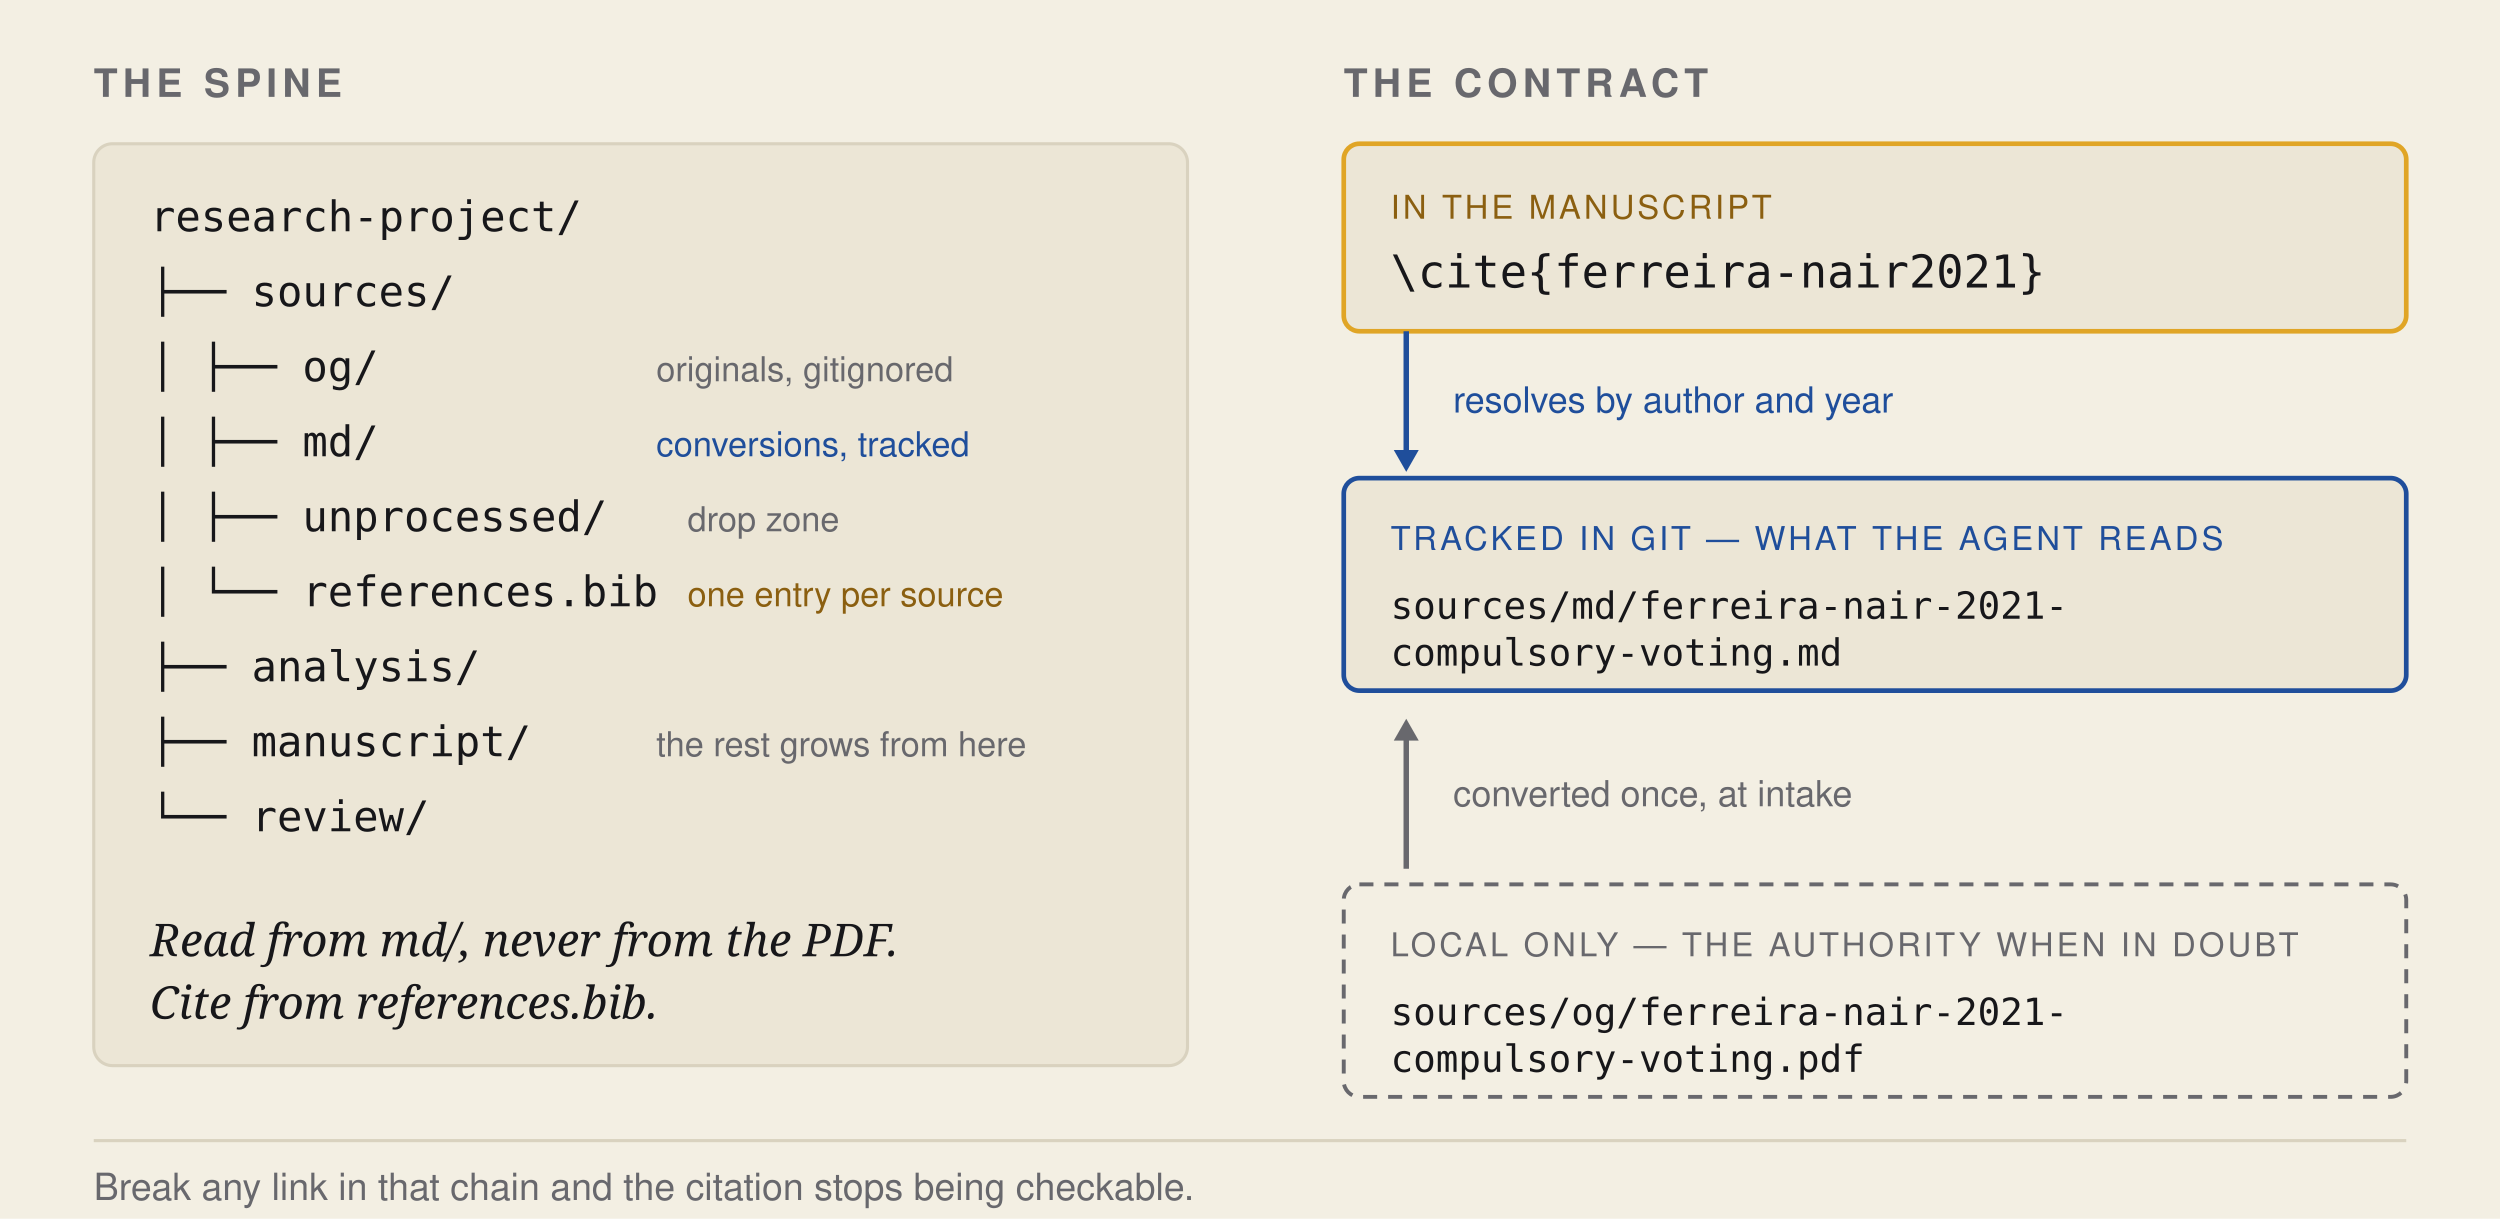
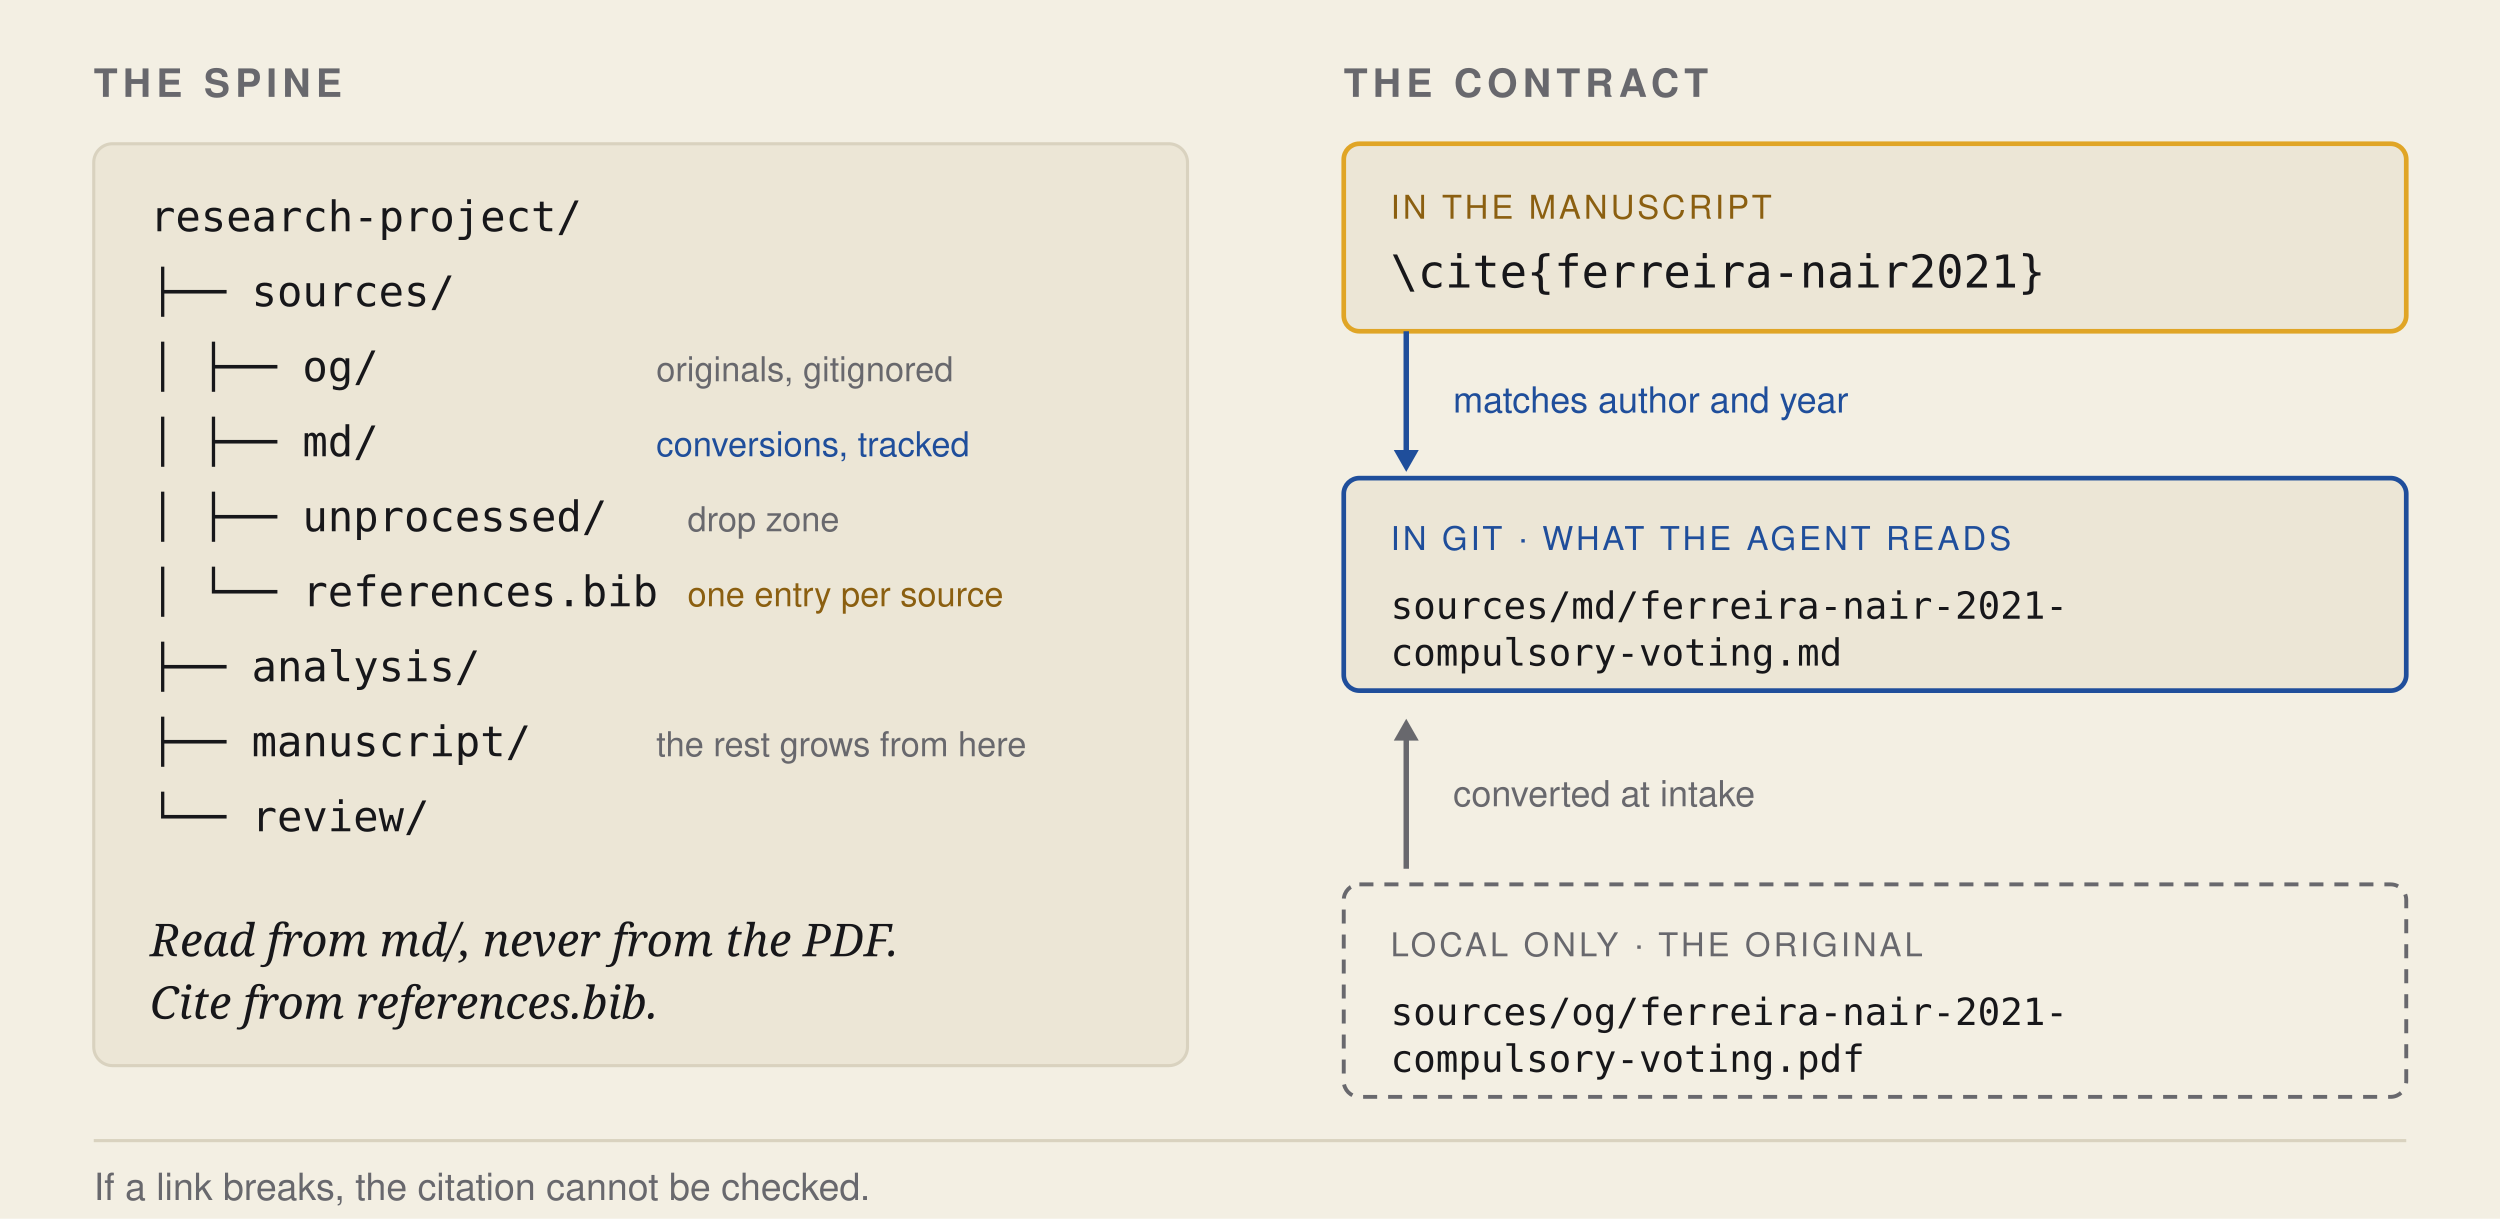
- <svg xmlns="http://www.w3.org/2000/svg" viewBox="0 0 1600 780" width="1600" height="780" role="img" aria-label="On the left, the folder layout of a research repository, with originals gitignored, Markdown conversions tracked, a drop zone, and a bibliography. On the right, the contract: a citation key resolves by author and year to a tracked Markdown file, which was converted at intake from an original kept on local disk.">
+ <svg xmlns="http://www.w3.org/2000/svg" viewBox="0 0 1600 780" width="1600" height="780" role="img" aria-label="On the left, the folder layout of a research repository, with originals gitignored, Markdown conversions tracked, a drop zone, and a bibliography. On the right, the contract: a citation key matches by author and year to a tracked Markdown file, converted at intake from an original kept on local disk. If a link breaks, the citation cannot be checked.">
  <rect width="1600" height="780" fill="#F3EFE3" />
  <text x="60" y="62" font-family="-apple-system,Segoe UI,Helvetica,Arial,sans-serif" font-size="25" font-weight="600" letter-spacing="3.4" fill="#68686D">THE SPINE</text>
  <text x="860" y="62" font-family="-apple-system,Segoe UI,Helvetica,Arial,sans-serif" font-size="25" font-weight="600" letter-spacing="3.4" fill="#68686D">THE CONTRACT</text>
  <rect x="60" y="92" width="700" height="590" rx="12" fill="#ECE6D6" stroke="#d9d2bf" stroke-width="2" />
  <g font-family="Menlo,Consolas,monospace" font-size="27" fill="#17171A">
    <text x="96" y="148">research-project/</text>
    <text x="96" y="196">├── sources/</text>
    <text x="96" y="244">│   ├── og/</text>
    <text x="96" y="292">│   ├── md/</text>
    <text x="96" y="340">│   ├── unprocessed/</text>
    <text x="96" y="388">│   └── references.bib</text>
    <text x="96" y="436">├── analysis/</text>
    <text x="96" y="484">├── manuscript/</text>
    <text x="96" y="532">└── review/</text>
  </g>
  <g font-family="-apple-system,Segoe UI,Helvetica,Arial,sans-serif" font-size="22">
    <text x="420" y="244" fill="#68686D">originals, gitignored</text>
    <text x="420" y="292" fill="#1F4E9B">conversions, tracked</text>
    <text x="440" y="340" fill="#68686D">drop zone</text>
    <text x="440" y="388" fill="#8B5F10">one entry per source</text>
    <text x="420" y="484" fill="#68686D">the rest grows from here</text>
  </g>
  <text x="96" y="612" font-family="Georgia,serif" font-size="29" font-style="italic" fill="#17171A">Read from md/, never from the PDF.</text>
  <text x="96" y="652" font-family="Georgia,serif" font-size="29" font-style="italic" fill="#17171A">Cite from references.bib.</text>
  <rect x="860" y="92" width="680" height="120" rx="10" fill="#ECE6D6" stroke="#E0A526" stroke-width="3" />
  <text x="890" y="140" font-family="-apple-system,Segoe UI,Helvetica,Arial,sans-serif" font-size="21" letter-spacing="2" fill="#8B5F10">IN THE MANUSCRIPT</text>
  <text x="890" y="184" font-family="Menlo,Consolas,monospace" font-size="29" fill="#17171A">\cite{ferreira-nair2021}</text>
  <line x1="900" y1="212" x2="900" y2="296" stroke="#1F4E9B" stroke-width="3.5" />
  <path d="M892,288 L900,302 L908,288 z" fill="#1F4E9B" />
-   <text x="930" y="264" font-family="-apple-system,Segoe UI,Helvetica,Arial,sans-serif" font-size="23" fill="#1F4E9B">resolves by author and year</text>
+   <text x="930" y="264" font-family="-apple-system,Segoe UI,Helvetica,Arial,sans-serif" font-size="23" fill="#1F4E9B">matches author and year</text>
  <rect x="860" y="306" width="680" height="136" rx="10" fill="#ECE6D6" stroke="#1F4E9B" stroke-width="3" />
-   <text x="890" y="352" font-family="-apple-system,Segoe UI,Helvetica,Arial,sans-serif" font-size="21" letter-spacing="2" fill="#1F4E9B">TRACKED IN GIT — WHAT THE AGENT READS</text>
+   <text x="890" y="352" font-family="-apple-system,Segoe UI,Helvetica,Arial,sans-serif" font-size="21" letter-spacing="2" fill="#1F4E9B">IN GIT · WHAT THE AGENT READS</text>
  <text x="890" y="396" font-family="Menlo,Consolas,monospace" font-size="24" fill="#17171A">sources/md/ferreira-nair-2021-</text>
  <text x="890" y="426" font-family="Menlo,Consolas,monospace" font-size="24" fill="#17171A">compulsory-voting.md</text>
  <line x1="900" y1="556" x2="900" y2="466" stroke="#68686D" stroke-width="3.5" />
  <path d="M892,474 L900,460 L908,474 z" fill="#68686D" />
-   <text x="930" y="516" font-family="-apple-system,Segoe UI,Helvetica,Arial,sans-serif" font-size="23" fill="#68686D">converted once, at intake</text>
+   <text x="930" y="516" font-family="-apple-system,Segoe UI,Helvetica,Arial,sans-serif" font-size="23" fill="#68686D">converted at intake</text>
  <rect x="860" y="566" width="680" height="136" rx="10" fill="none" stroke="#68686D" stroke-width="2.5" stroke-dasharray="9 7" />
-   <text x="890" y="612" font-family="-apple-system,Segoe UI,Helvetica,Arial,sans-serif" font-size="21" letter-spacing="2" fill="#68686D">LOCAL ONLY — THE AUTHORITY WHEN IN DOUBT</text>
+   <text x="890" y="612" font-family="-apple-system,Segoe UI,Helvetica,Arial,sans-serif" font-size="21" letter-spacing="2" fill="#68686D">LOCAL ONLY · THE ORIGINAL</text>
  <text x="890" y="656" font-family="Menlo,Consolas,monospace" font-size="24" fill="#17171A">sources/og/ferreira-nair-2021-</text>
  <text x="890" y="686" font-family="Menlo,Consolas,monospace" font-size="24" fill="#17171A">compulsory-voting.pdf</text>
  <line x1="60" y1="730" x2="1540" y2="730" stroke="#d9d2bf" stroke-width="2" />
-   <text x="60" y="768" font-family="-apple-system,Segoe UI,Helvetica,Arial,sans-serif" font-size="24" fill="#68686D">Break any link in that chain and the citation stops being checkable.</text>
+   <text x="60" y="768" font-family="-apple-system,Segoe UI,Helvetica,Arial,sans-serif" font-size="24" fill="#68686D">If a link breaks, the citation cannot be checked.</text>
</svg>
